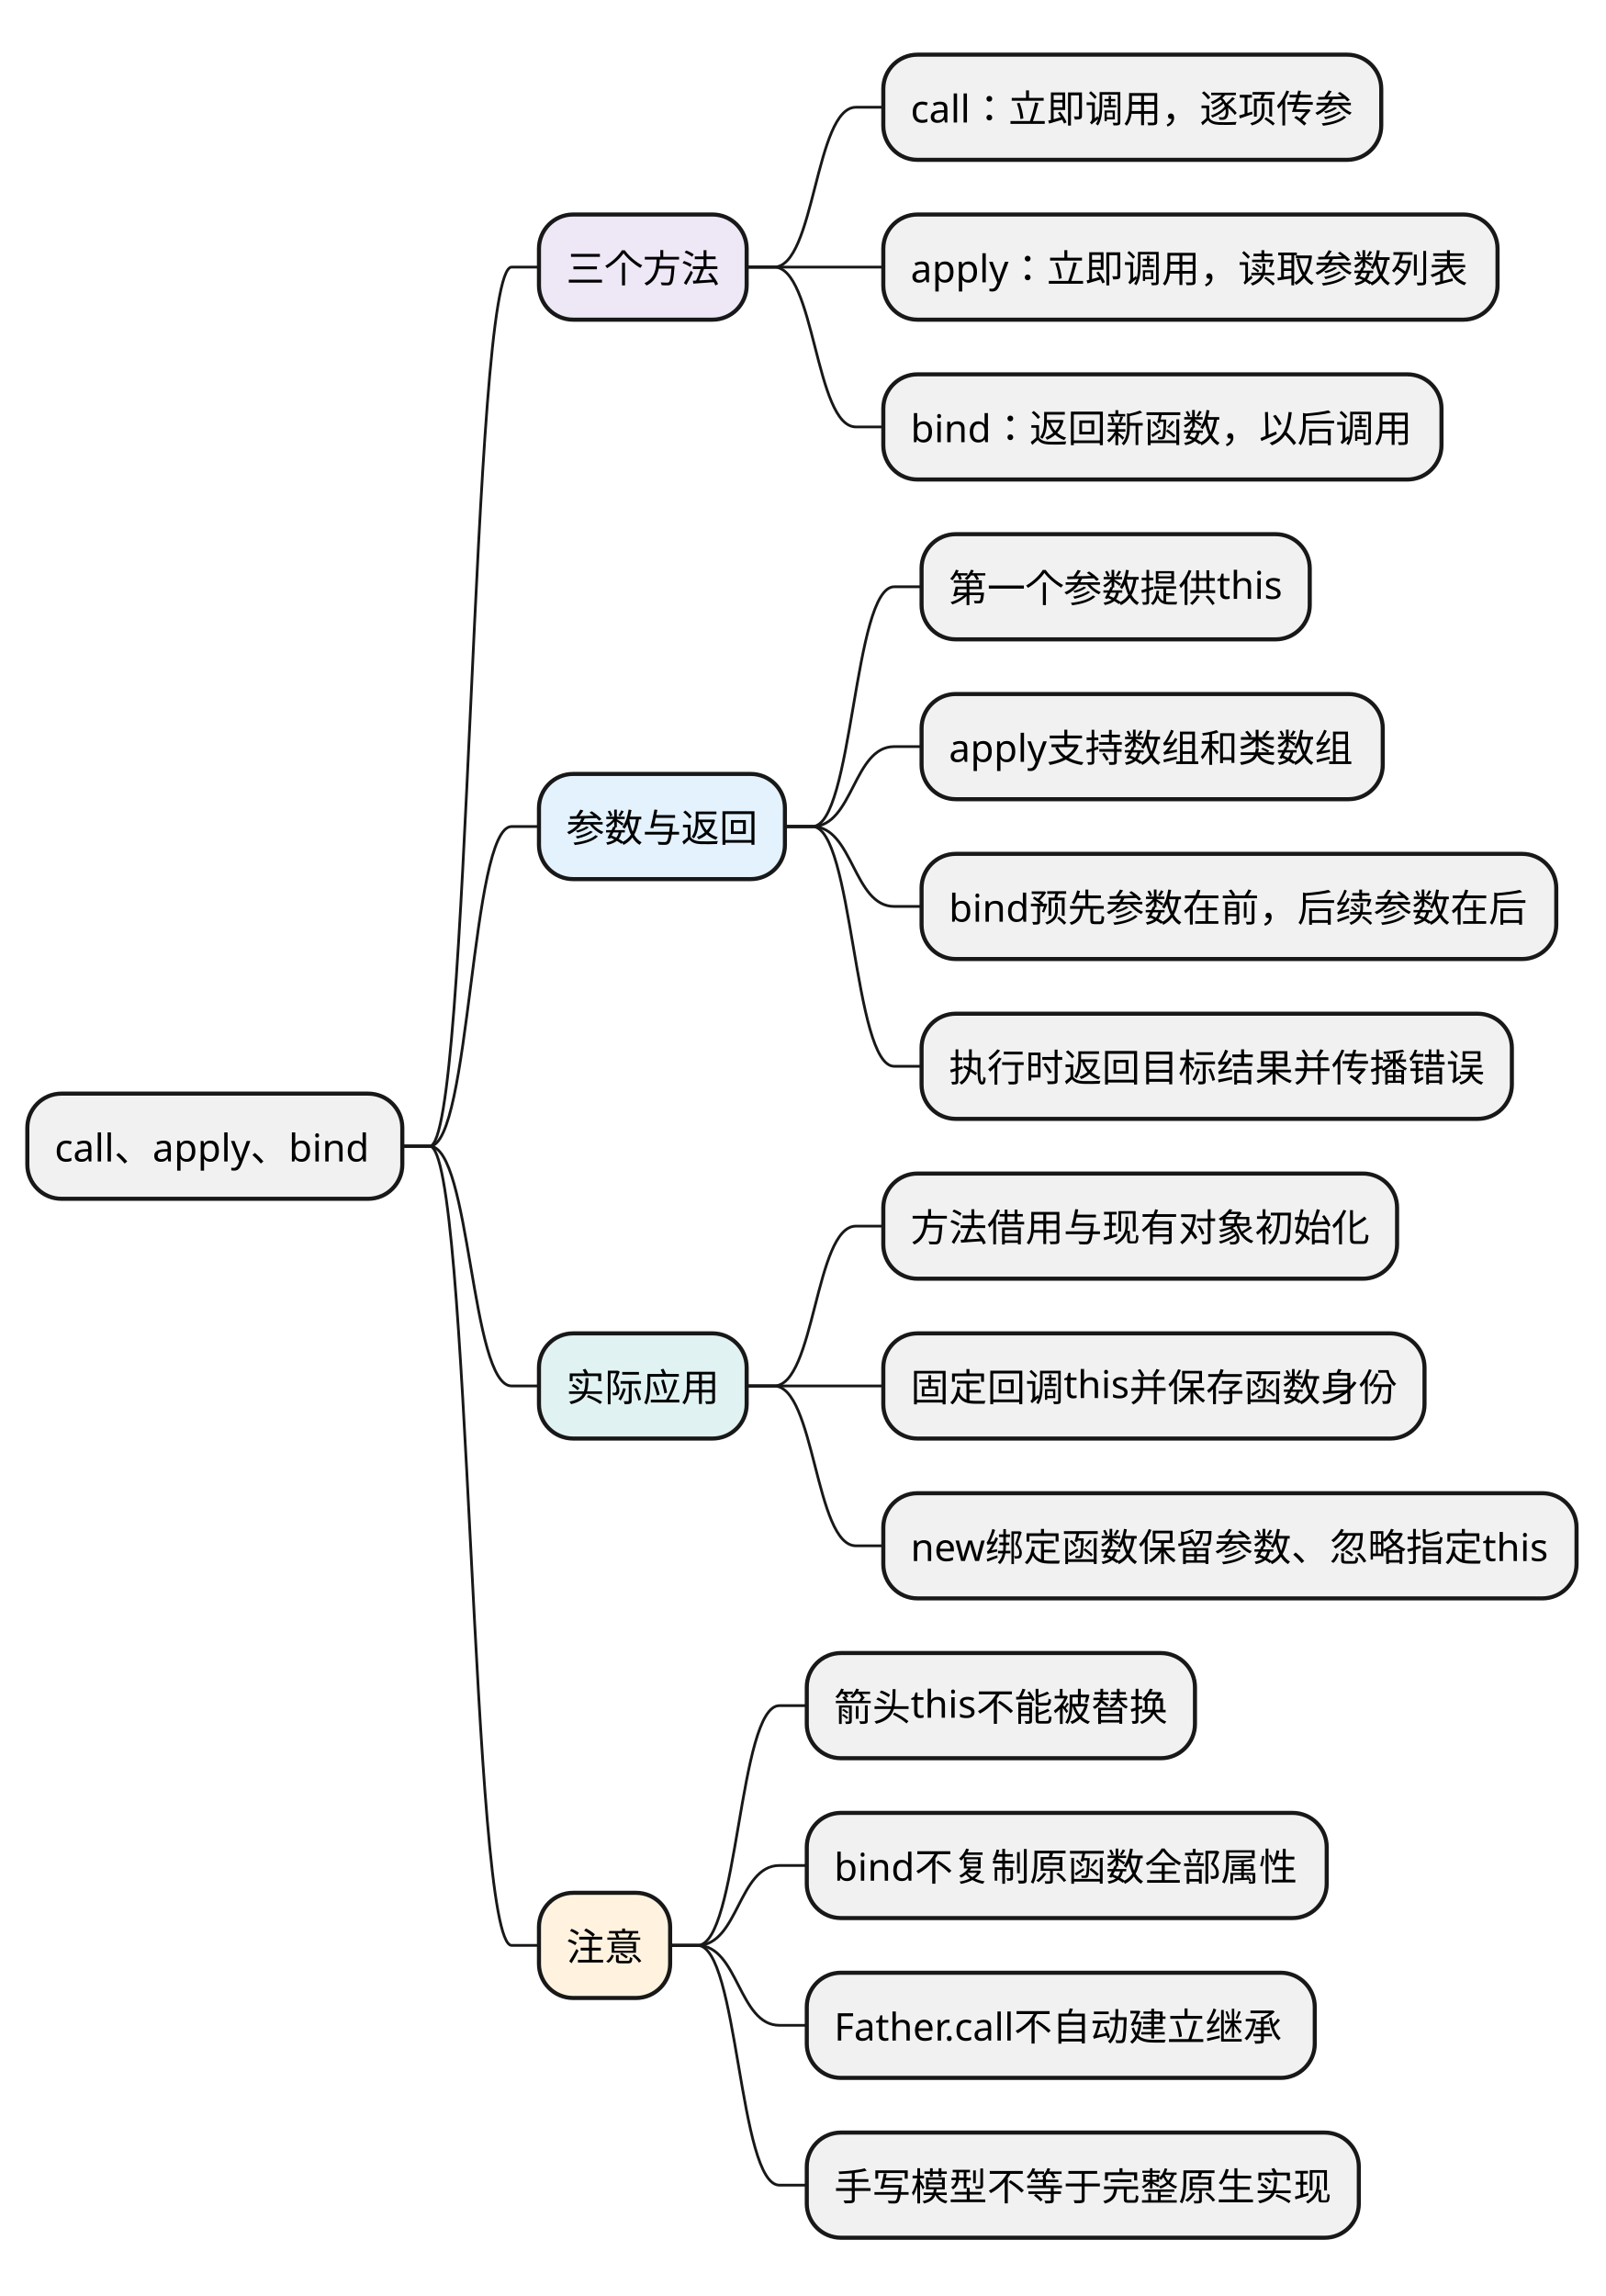
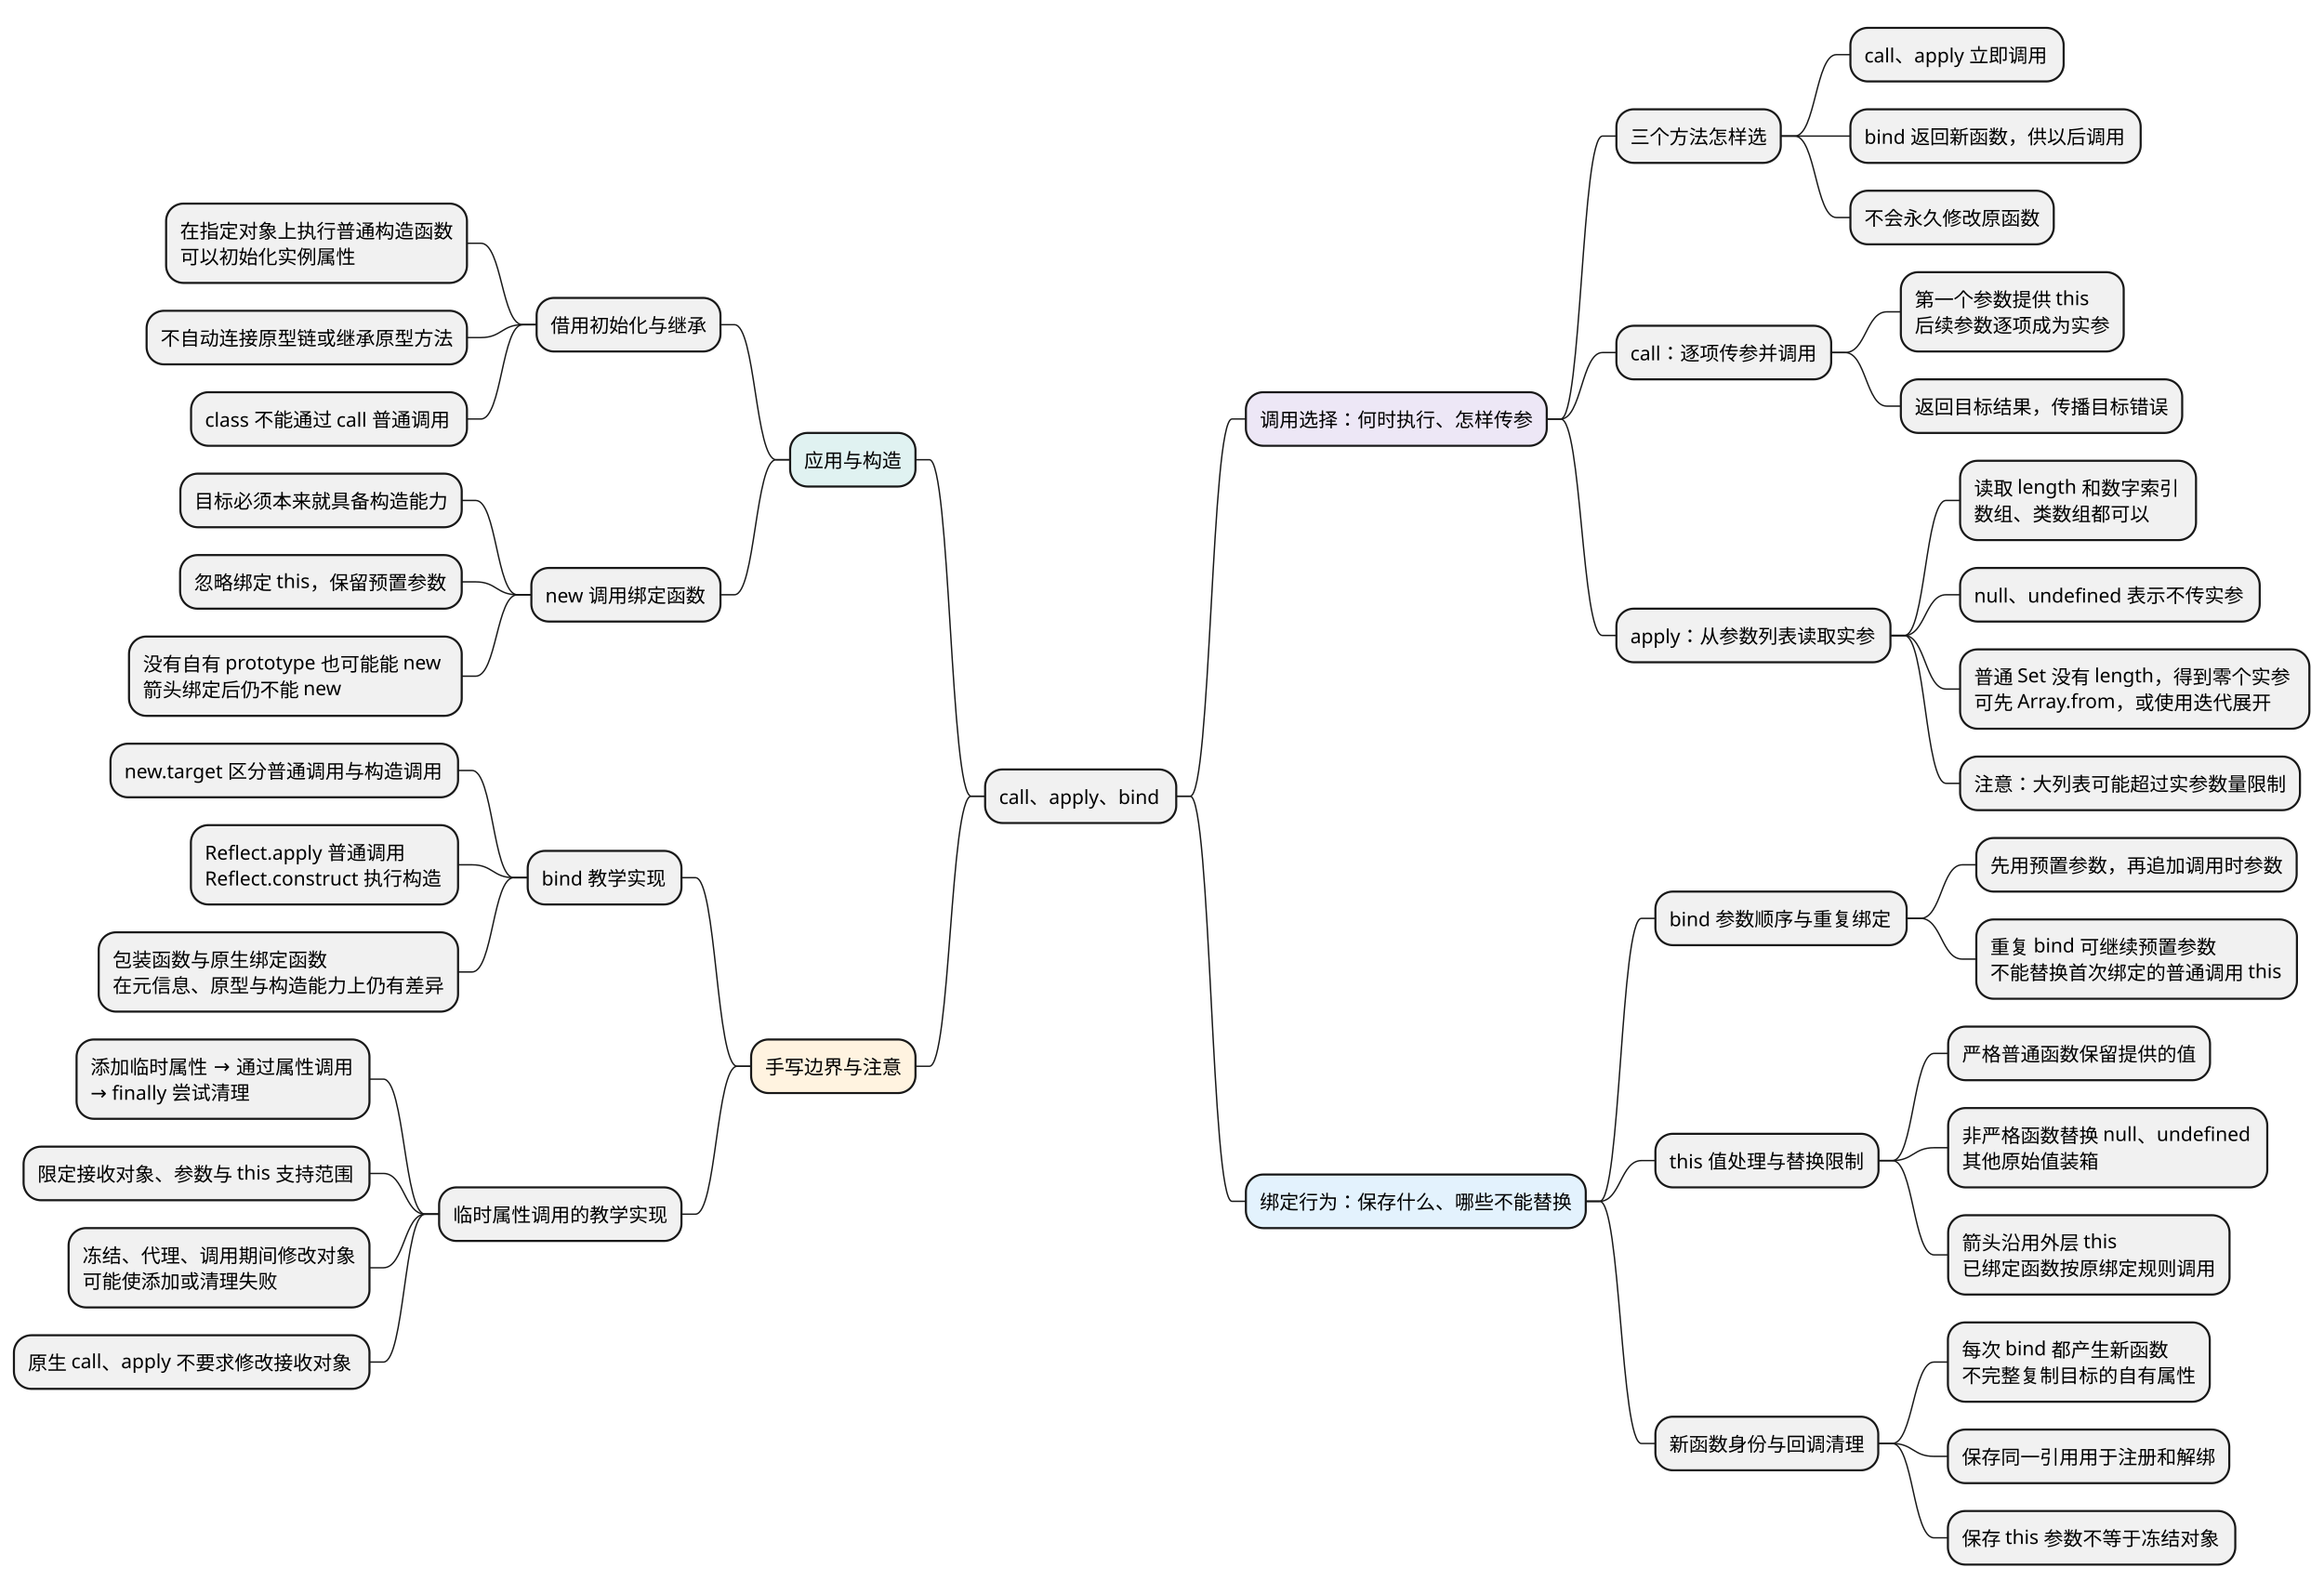
- <svg xmlns="http://www.w3.org/2000/svg" contentStyleType="text/css" data-diagram-type="MINDMAP" height="875px" preserveAspectRatio="none" style="width:612px;height:875px;background:#FFFFFF;" version="1.1" viewBox="0 0 612 875" width="612.5px" zoomAndPan="magnify">
+ <svg xmlns="http://www.w3.org/2000/svg" contentStyleType="text/css" data-diagram-type="MINDMAP" height="1192.708px" preserveAspectRatio="none" style="width:1738px;height:1192px;background:#FFFFFF;" version="1.1" viewBox="0 0 1738 1192" width="1738.542px" zoomAndPan="magnify">
  <defs />
  <g>
-     <rect fill="#F1F1F1" height="40.081" rx="13.021" ry="13.021" style="stroke:#181818;stroke-width:1.562;" width="142.933" x="10.417" y="416.775" />
-     <text fill="#000000" font-family="Microsoft YaHei" font-size="14.583" lengthAdjust="spacing" textLength="122.1" x="20.833" y="442.622">call、apply、bind</text>
-     <rect fill="#EDE7F6" height="40.081" rx="13.021" ry="13.021" style="stroke:#181818;stroke-width:1.562;" width="79.167" x="205.433" y="81.747" />
-     <text fill="#000000" font-family="Microsoft YaHei" font-size="14.583" lengthAdjust="spacing" textLength="58.333" x="215.85" y="107.595">三个方法</text>
-     <rect fill="#F1F1F1" height="40.081" rx="13.021" ry="13.021" style="stroke:#181818;stroke-width:1.562;" width="189.802" x="336.683" y="20.833" />
-     <text fill="#000000" font-family="Microsoft YaHei" font-size="14.583" lengthAdjust="spacing" textLength="168.969" x="347.1" y="46.681">call：立即调用，逐项传参</text>
-     <path d="M284.6,101.788 L295.017,101.788 C310.642,101.788 310.642,40.874 326.267,40.874 L336.683,40.874" fill="none" style="stroke:#181818;stroke-width:1.042;" />
-     <rect fill="#F1F1F1" height="40.081" rx="13.021" ry="13.021" style="stroke:#181818;stroke-width:1.562;" width="234.122" x="336.683" y="81.747" />
-     <text fill="#000000" font-family="Microsoft YaHei" font-size="14.583" lengthAdjust="spacing" textLength="213.288" x="347.1" y="107.595">apply：立即调用，读取参数列表</text>
-     <path d="M284.6,101.788 L295.017,101.788 C310.642,101.788 310.642,101.788 326.267,101.788 L336.683,101.788" fill="none" style="stroke:#181818;stroke-width:1.042;" />
-     <rect fill="#F1F1F1" height="40.081" rx="13.021" ry="13.021" style="stroke:#181818;stroke-width:1.562;" width="212.759" x="336.683" y="142.661" />
-     <text fill="#000000" font-family="Microsoft YaHei" font-size="14.583" lengthAdjust="spacing" textLength="191.926" x="347.1" y="168.509">bind：返回新函数，以后调用</text>
-     <path d="M284.6,101.788 L295.017,101.788 C310.642,101.788 310.642,162.702 326.267,162.702 L336.683,162.702" fill="none" style="stroke:#181818;stroke-width:1.042;" />
-     <path d="M153.35,436.815 L163.767,436.815 C179.392,436.815 179.392,101.788 195.017,101.788 L205.433,101.788" fill="none" style="stroke:#181818;stroke-width:1.042;" />
-     <rect fill="#E3F2FD" height="40.081" rx="13.021" ry="13.021" style="stroke:#181818;stroke-width:1.562;" width="93.75" x="205.433" y="294.947" />
-     <text fill="#000000" font-family="Microsoft YaHei" font-size="14.583" lengthAdjust="spacing" textLength="72.917" x="215.85" y="320.794">参数与返回</text>
-     <rect fill="#F1F1F1" height="40.081" rx="13.021" ry="13.021" style="stroke:#181818;stroke-width:1.562;" width="147.96" x="351.267" y="203.576" />
-     <text fill="#000000" font-family="Microsoft YaHei" font-size="14.583" lengthAdjust="spacing" textLength="127.127" x="361.683" y="229.423">第一个参数提供this</text>
-     <path d="M299.183,314.987 L309.6,314.987 C325.225,314.987 325.225,223.616 340.85,223.616 L351.267,223.616" fill="none" style="stroke:#181818;stroke-width:1.042;" />
-     <rect fill="#F1F1F1" height="40.081" rx="13.021" ry="13.021" style="stroke:#181818;stroke-width:1.562;" width="175.788" x="351.267" y="264.49" />
-     <text fill="#000000" font-family="Microsoft YaHei" font-size="14.583" lengthAdjust="spacing" textLength="154.955" x="361.683" y="290.337">apply支持数组和类数组</text>
-     <path d="M299.183,314.987 L309.6,314.987 C325.225,314.987 325.225,284.53 340.85,284.53 L351.267,284.53" fill="none" style="stroke:#181818;stroke-width:1.042;" />
-     <rect fill="#F1F1F1" height="40.081" rx="13.021" ry="13.021" style="stroke:#181818;stroke-width:1.562;" width="241.926" x="351.267" y="325.404" />
-     <text fill="#000000" font-family="Microsoft YaHei" font-size="14.583" lengthAdjust="spacing" textLength="221.093" x="361.683" y="351.251">bind预先参数在前，后续参数在后</text>
-     <path d="M299.183,314.987 L309.6,314.987 C325.225,314.987 325.225,345.444 340.85,345.444 L351.267,345.444" fill="none" style="stroke:#181818;stroke-width:1.042;" />
-     <rect fill="#F1F1F1" height="40.081" rx="13.021" ry="13.021" style="stroke:#181818;stroke-width:1.562;" width="225" x="351.267" y="386.318" />
-     <text fill="#000000" font-family="Microsoft YaHei" font-size="14.583" lengthAdjust="spacing" textLength="204.167" x="361.683" y="412.165">执行时返回目标结果并传播错误</text>
-     <path d="M299.183,314.987 L309.6,314.987 C325.225,314.987 325.225,406.358 340.85,406.358 L351.267,406.358" fill="none" style="stroke:#181818;stroke-width:1.042;" />
-     <path d="M153.35,436.815 L163.767,436.815 C179.392,436.815 179.392,314.987 195.017,314.987 L205.433,314.987" fill="none" style="stroke:#181818;stroke-width:1.042;" />
-     <rect fill="#E0F2F1" height="40.081" rx="13.021" ry="13.021" style="stroke:#181818;stroke-width:1.562;" width="79.167" x="205.433" y="508.146" />
-     <text fill="#000000" font-family="Microsoft YaHei" font-size="14.583" lengthAdjust="spacing" textLength="58.333" x="215.85" y="533.994">实际应用</text>
-     <rect fill="#F1F1F1" height="40.081" rx="13.021" ry="13.021" style="stroke:#181818;stroke-width:1.562;" width="195.833" x="336.683" y="447.232" />
-     <text fill="#000000" font-family="Microsoft YaHei" font-size="14.583" lengthAdjust="spacing" textLength="175" x="347.1" y="473.079">方法借用与现有对象初始化</text>
-     <path d="M284.6,528.187 L295.017,528.187 C310.642,528.187 310.642,467.272 326.267,467.272 L336.683,467.272" fill="none" style="stroke:#181818;stroke-width:1.042;" />
-     <rect fill="#F1F1F1" height="40.081" rx="13.021" ry="13.021" style="stroke:#181818;stroke-width:1.562;" width="206.294" x="336.683" y="508.146" />
-     <text fill="#000000" font-family="Microsoft YaHei" font-size="14.583" lengthAdjust="spacing" textLength="185.46" x="347.1" y="533.994">固定回调this并保存函数身份</text>
-     <path d="M284.6,528.187 L295.017,528.187 C310.642,528.187 310.642,528.187 326.267,528.187 L336.683,528.187" fill="none" style="stroke:#181818;stroke-width:1.042;" />
-     <rect fill="#F1F1F1" height="40.081" rx="13.021" ry="13.021" style="stroke:#181818;stroke-width:1.562;" width="264.235" x="336.683" y="569.06" />
-     <text fill="#000000" font-family="Microsoft YaHei" font-size="14.583" lengthAdjust="spacing" textLength="243.402" x="347.1" y="594.908">new绑定函数保留参数、忽略指定this</text>
-     <path d="M284.6,528.187 L295.017,528.187 C310.642,528.187 310.642,589.101 326.267,589.101 L336.683,589.101" fill="none" style="stroke:#181818;stroke-width:1.042;" />
-     <path d="M153.35,436.815 L163.767,436.815 C179.392,436.815 179.392,528.187 195.017,528.187 L205.433,528.187" fill="none" style="stroke:#181818;stroke-width:1.042;" />
-     <rect fill="#FFF3E0" height="40.081" rx="13.021" ry="13.021" style="stroke:#181818;stroke-width:1.562;" width="50" x="205.433" y="721.346" />
-     <text fill="#000000" font-family="Microsoft YaHei" font-size="14.583" lengthAdjust="spacing" textLength="29.167" x="215.85" y="747.193">注意</text>
-     <rect fill="#F1F1F1" height="40.081" rx="13.021" ry="13.021" style="stroke:#181818;stroke-width:1.562;" width="147.96" x="307.517" y="629.974" />
-     <text fill="#000000" font-family="Microsoft YaHei" font-size="14.583" lengthAdjust="spacing" textLength="127.127" x="317.933" y="655.822">箭头this不能被替换</text>
-     <path d="M255.433,741.386 L265.85,741.386 C281.475,741.386 281.475,650.015 297.1,650.015 L307.517,650.015" fill="none" style="stroke:#181818;stroke-width:1.042;" />
-     <rect fill="#F1F1F1" height="40.081" rx="13.021" ry="13.021" style="stroke:#181818;stroke-width:1.562;" width="198.176" x="307.517" y="690.889" />
-     <text fill="#000000" font-family="Microsoft YaHei" font-size="14.583" lengthAdjust="spacing" textLength="177.343" x="317.933" y="716.736">bind不复制原函数全部属性</text>
-     <path d="M255.433,741.386 L265.85,741.386 C281.475,741.386 281.475,710.929 297.1,710.929 L307.517,710.929" fill="none" style="stroke:#181818;stroke-width:1.042;" />
-     <rect fill="#F1F1F1" height="40.081" rx="13.021" ry="13.021" style="stroke:#181818;stroke-width:1.562;" width="193.626" x="307.517" y="751.803" />
-     <text fill="#000000" font-family="Microsoft YaHei" font-size="14.583" lengthAdjust="spacing" textLength="172.793" x="317.933" y="777.65">Father.call不自动建立继承</text>
-     <path d="M255.433,741.386 L265.85,741.386 C281.475,741.386 281.475,771.843 297.1,771.843 L307.517,771.843" fill="none" style="stroke:#181818;stroke-width:1.042;" />
-     <rect fill="#F1F1F1" height="40.081" rx="13.021" ry="13.021" style="stroke:#181818;stroke-width:1.562;" width="210.417" x="307.517" y="812.717" />
-     <text fill="#000000" font-family="Microsoft YaHei" font-size="14.583" lengthAdjust="spacing" textLength="189.583" x="317.933" y="838.564">手写模型不等于完整原生实现</text>
-     <path d="M255.433,741.386 L265.85,741.386 C281.475,741.386 281.475,832.757 297.1,832.757 L307.517,832.757" fill="none" style="stroke:#181818;stroke-width:1.042;" />
-     <path d="M153.35,436.815 L163.767,436.815 C179.392,436.815 179.392,741.386 195.017,741.386 L205.433,741.386" fill="none" style="stroke:#181818;stroke-width:1.042;" />
+     <rect fill="#F1F1F1" height="40.081" rx="13.021" ry="13.021" style="stroke:#181818;stroke-width:1.562;" width="142.933" x="736.721" y="575.512" />
+     <text fill="#000000" font-family="Microsoft YaHei" font-size="14.583" lengthAdjust="spacing" textLength="122.1" x="747.138" y="601.36">call、apply、bind</text>
+     <rect fill="#EDE7F6" height="40.081" rx="13.021" ry="13.021" style="stroke:#181818;stroke-width:1.562;" width="225" x="931.737" y="293.361" />
+     <text fill="#000000" font-family="Microsoft YaHei" font-size="14.583" lengthAdjust="spacing" textLength="204.167" x="942.154" y="319.208">调用选择：何时执行、怎样传参</text>
+     <rect fill="#F1F1F1" height="40.081" rx="13.021" ry="13.021" style="stroke:#181818;stroke-width:1.562;" width="122.917" x="1208.821" y="81.747" />
+     <text fill="#000000" font-family="Microsoft YaHei" font-size="14.583" lengthAdjust="spacing" textLength="102.083" x="1219.237" y="107.595">三个方法怎样选</text>
+     <rect fill="#F1F1F1" height="40.081" rx="13.021" ry="13.021" style="stroke:#181818;stroke-width:1.562;" width="159.489" x="1383.821" y="20.833" />
+     <text fill="#000000" font-family="Microsoft YaHei" font-size="14.583" lengthAdjust="spacing" textLength="138.656" x="1394.237" y="46.681">call、apply 立即调用</text>
+     <path d="M1331.737,101.788 L1342.154,101.788 C1357.779,101.788 1357.779,40.874 1373.404,40.874 L1383.821,40.874" fill="none" style="stroke:#181818;stroke-width:1.042;" />
+     <rect fill="#F1F1F1" height="40.081" rx="13.021" ry="13.021" style="stroke:#181818;stroke-width:1.562;" width="217.075" x="1383.821" y="81.747" />
+     <text fill="#000000" font-family="Microsoft YaHei" font-size="14.583" lengthAdjust="spacing" textLength="196.241" x="1394.237" y="107.595">bind 返回新函数，供以后调用</text>
+     <path d="M1331.737,101.788 L1342.154,101.788 C1357.779,101.788 1357.779,101.788 1373.404,101.788 L1383.821,101.788" fill="none" style="stroke:#181818;stroke-width:1.042;" />
+     <rect fill="#F1F1F1" height="40.081" rx="13.021" ry="13.021" style="stroke:#181818;stroke-width:1.562;" width="152.083" x="1383.821" y="142.661" />
+     <text fill="#000000" font-family="Microsoft YaHei" font-size="14.583" lengthAdjust="spacing" textLength="131.25" x="1394.237" y="168.509">不会永久修改原函数</text>
+     <path d="M1331.737,101.788 L1342.154,101.788 C1357.779,101.788 1357.779,162.702 1373.404,162.702 L1383.821,162.702" fill="none" style="stroke:#181818;stroke-width:1.042;" />
+     <path d="M1156.737,313.401 L1167.154,313.401 C1182.779,313.401 1182.779,101.788 1198.404,101.788 L1208.821,101.788" fill="none" style="stroke:#181818;stroke-width:1.042;" />
+     <rect fill="#F1F1F1" height="40.081" rx="13.021" ry="13.021" style="stroke:#181818;stroke-width:1.562;" width="160.635" x="1208.821" y="243.656" />
+     <text fill="#000000" font-family="Microsoft YaHei" font-size="14.583" lengthAdjust="spacing" textLength="139.802" x="1219.237" y="269.504">call：逐项传参并调用</text>
+     <rect fill="#F1F1F1" height="59.328" rx="13.021" ry="13.021" style="stroke:#181818;stroke-width:1.562;" width="166.667" x="1421.539" y="203.576" />
+     <text fill="#000000" font-family="Microsoft YaHei" font-size="14.583" lengthAdjust="spacing" textLength="131.442" x="1431.956" y="229.423">第一个参数提供 this</text>
+     <text fill="#000000" font-family="Microsoft YaHei" font-size="14.583" lengthAdjust="spacing" textLength="145.833" x="1431.956" y="248.671">后续参数逐项成为实参</text>
+     <path d="M1369.456,263.697 L1379.873,263.697 C1395.498,263.697 1395.498,233.24 1411.123,233.24 L1421.539,233.24" fill="none" style="stroke:#181818;stroke-width:1.042;" />
+     <rect fill="#F1F1F1" height="40.081" rx="13.021" ry="13.021" style="stroke:#181818;stroke-width:1.562;" width="210.417" x="1421.539" y="283.737" />
+     <text fill="#000000" font-family="Microsoft YaHei" font-size="14.583" lengthAdjust="spacing" textLength="189.583" x="1431.956" y="309.585">返回目标结果，传播目标错误</text>
+     <path d="M1369.456,263.697 L1379.873,263.697 C1395.498,263.697 1395.498,303.778 1411.123,303.778 L1421.539,303.778" fill="none" style="stroke:#181818;stroke-width:1.042;" />
+     <path d="M1156.737,313.401 L1167.154,313.401 C1182.779,313.401 1182.779,263.697 1198.404,263.697 L1208.821,263.697" fill="none" style="stroke:#181818;stroke-width:1.042;" />
+     <rect fill="#F1F1F1" height="40.081" rx="13.021" ry="13.021" style="stroke:#181818;stroke-width:1.562;" width="204.955" x="1208.821" y="455.27" />
+     <text fill="#000000" font-family="Microsoft YaHei" font-size="14.583" lengthAdjust="spacing" textLength="184.122" x="1219.237" y="481.117">apply：从参数列表读取实参</text>
+     <rect fill="#F1F1F1" height="59.328" rx="13.021" ry="13.021" style="stroke:#181818;stroke-width:1.562;" width="176.429" x="1465.859" y="344.651" />
+     <text fill="#000000" font-family="Microsoft YaHei" font-size="14.583" lengthAdjust="spacing" textLength="155.596" x="1476.276" y="370.499">读取 length 和数字索引</text>
+     <text fill="#000000" font-family="Microsoft YaHei" font-size="14.583" lengthAdjust="spacing" textLength="131.25" x="1476.276" y="389.746">数组、类数组都可以</text>
+     <path d="M1413.776,475.31 L1424.192,475.31 C1439.817,475.31 1439.817,374.315 1455.442,374.315 L1465.859,374.315" fill="none" style="stroke:#181818;stroke-width:1.042;" />
+     <rect fill="#F1F1F1" height="40.081" rx="13.021" ry="13.021" style="stroke:#181818;stroke-width:1.562;" width="224.067" x="1465.859" y="424.813" />
+     <text fill="#000000" font-family="Microsoft YaHei" font-size="14.583" lengthAdjust="spacing" textLength="203.234" x="1476.276" y="450.66">null、undefined 表示不传实参</text>
+     <path d="M1413.776,475.31 L1424.192,475.31 C1439.817,475.31 1439.817,444.853 1455.442,444.853 L1465.859,444.853" fill="none" style="stroke:#181818;stroke-width:1.042;" />
+     <rect fill="#F1F1F1" height="59.328" rx="13.021" ry="13.021" style="stroke:#181818;stroke-width:1.562;" width="261.202" x="1465.859" y="485.727" />
+     <text fill="#000000" font-family="Microsoft YaHei" font-size="14.583" lengthAdjust="spacing" textLength="240.369" x="1476.276" y="511.574">普通 Set 没有 length，得到零个实参</text>
+     <text fill="#000000" font-family="Microsoft YaHei" font-size="14.583" lengthAdjust="spacing" textLength="224.397" x="1476.276" y="530.822">可先 Array.from，或使用迭代展开</text>
+     <path d="M1413.776,475.31 L1424.192,475.31 C1439.817,475.31 1439.817,515.391 1455.442,515.391 L1465.859,515.391" fill="none" style="stroke:#181818;stroke-width:1.042;" />
+     <rect fill="#F1F1F1" height="40.081" rx="13.021" ry="13.021" style="stroke:#181818;stroke-width:1.562;" width="254.167" x="1465.859" y="565.889" />
+     <text fill="#000000" font-family="Microsoft YaHei" font-size="14.583" lengthAdjust="spacing" textLength="233.333" x="1476.276" y="591.736">注意：大列表可能超过实参数量限制</text>
+     <path d="M1413.776,475.31 L1424.192,475.31 C1439.817,475.31 1439.817,585.929 1455.442,585.929 L1465.859,585.929" fill="none" style="stroke:#181818;stroke-width:1.042;" />
+     <path d="M1156.737,313.401 L1167.154,313.401 C1182.779,313.401 1182.779,475.31 1198.404,475.31 L1208.821,475.31" fill="none" style="stroke:#181818;stroke-width:1.042;" />
+     <path d="M879.654,595.553 L890.071,595.553 C905.696,595.553 905.696,313.401 921.321,313.401 L931.737,313.401" fill="none" style="stroke:#181818;stroke-width:1.042;" />
+     <rect fill="#E3F2FD" height="40.081" rx="13.021" ry="13.021" style="stroke:#181818;stroke-width:1.562;" width="254.167" x="931.737" y="878.497" />
+     <text fill="#000000" font-family="Microsoft YaHei" font-size="14.583" lengthAdjust="spacing" textLength="233.333" x="942.154" y="904.344">绑定行为：保存什么、哪些不能替换</text>
+     <rect fill="#F1F1F1" height="40.081" rx="13.021" ry="13.021" style="stroke:#181818;stroke-width:1.562;" width="187.908" x="1237.987" y="666.883" />
+     <text fill="#000000" font-family="Microsoft YaHei" font-size="14.583" lengthAdjust="spacing" textLength="167.075" x="1248.404" y="692.731">bind 参数顺序与重复绑定</text>
+     <rect fill="#F1F1F1" height="40.081" rx="13.021" ry="13.021" style="stroke:#181818;stroke-width:1.562;" width="239.583" x="1477.978" y="626.803" />
+     <text fill="#000000" font-family="Microsoft YaHei" font-size="14.583" lengthAdjust="spacing" textLength="218.75" x="1488.395" y="652.65">先用预置参数，再追加调用时参数</text>
+     <path d="M1425.895,686.924 L1436.312,686.924 C1451.937,686.924 1451.937,646.843 1467.562,646.843 L1477.978,646.843" fill="none" style="stroke:#181818;stroke-width:1.042;" />
+     <rect fill="#F1F1F1" height="59.328" rx="13.021" ry="13.021" style="stroke:#181818;stroke-width:1.562;" width="239.776" x="1477.978" y="687.717" />
+     <text fill="#000000" font-family="Microsoft YaHei" font-size="14.583" lengthAdjust="spacing" textLength="171.39" x="1488.395" y="713.564">重复 bind 可继续预置参数</text>
+     <text fill="#000000" font-family="Microsoft YaHei" font-size="14.583" lengthAdjust="spacing" textLength="218.942" x="1488.395" y="732.812">不能替换首次绑定的普通调用 this</text>
+     <path d="M1425.895,686.924 L1436.312,686.924 C1451.937,686.924 1451.937,717.381 1467.562,717.381 L1477.978,717.381" fill="none" style="stroke:#181818;stroke-width:1.042;" />
+     <path d="M1185.904,898.537 L1196.321,898.537 C1211.946,898.537 1211.946,686.924 1227.571,686.924 L1237.987,686.924" fill="none" style="stroke:#181818;stroke-width:1.042;" />
+     <rect fill="#F1F1F1" height="40.081" rx="13.021" ry="13.021" style="stroke:#181818;stroke-width:1.562;" width="166.859" x="1237.987" y="848.04" />
+     <text fill="#000000" font-family="Microsoft YaHei" font-size="14.583" lengthAdjust="spacing" textLength="146.026" x="1248.404" y="873.887">this 值处理与替换限制</text>
+     <rect fill="#F1F1F1" height="40.081" rx="13.021" ry="13.021" style="stroke:#181818;stroke-width:1.562;" width="195.833" x="1456.929" y="767.878" />
+     <text fill="#000000" font-family="Microsoft YaHei" font-size="14.583" lengthAdjust="spacing" textLength="175" x="1467.346" y="793.726">严格普通函数保留提供的值</text>
+     <path d="M1404.846,868.08 L1415.263,868.08 C1430.888,868.08 1430.888,787.919 1446.513,787.919 L1456.929,787.919" fill="none" style="stroke:#181818;stroke-width:1.042;" />
+     <rect fill="#F1F1F1" height="59.328" rx="13.021" ry="13.021" style="stroke:#181818;stroke-width:1.562;" width="238.65" x="1456.929" y="828.792" />
+     <text fill="#000000" font-family="Microsoft YaHei" font-size="14.583" lengthAdjust="spacing" textLength="217.817" x="1467.346" y="854.64">非严格函数替换 null、undefined</text>
+     <text fill="#000000" font-family="Microsoft YaHei" font-size="14.583" lengthAdjust="spacing" textLength="102.083" x="1467.346" y="873.887">其他原始值装箱</text>
+     <path d="M1404.846,868.08 L1415.263,868.08 C1430.888,868.08 1430.888,858.456 1446.513,858.456 L1456.929,858.456" fill="none" style="stroke:#181818;stroke-width:1.042;" />
+     <rect fill="#F1F1F1" height="59.328" rx="13.021" ry="13.021" style="stroke:#181818;stroke-width:1.562;" width="210.417" x="1456.929" y="908.954" />
+     <text fill="#000000" font-family="Microsoft YaHei" font-size="14.583" lengthAdjust="spacing" textLength="116.859" x="1467.346" y="934.801">箭头沿用外层 this</text>
+     <text fill="#000000" font-family="Microsoft YaHei" font-size="14.583" lengthAdjust="spacing" textLength="189.583" x="1467.346" y="954.049">已绑定函数按原绑定规则调用</text>
+     <path d="M1404.846,868.08 L1415.263,868.08 C1430.888,868.08 1430.888,938.618 1446.513,938.618 L1456.929,938.618" fill="none" style="stroke:#181818;stroke-width:1.042;" />
+     <path d="M1185.904,898.537 L1196.321,898.537 C1211.946,898.537 1211.946,868.08 1227.571,868.08 L1237.987,868.08" fill="none" style="stroke:#181818;stroke-width:1.042;" />
+     <rect fill="#F1F1F1" height="40.081" rx="13.021" ry="13.021" style="stroke:#181818;stroke-width:1.562;" width="166.667" x="1237.987" y="1059.653" />
+     <text fill="#000000" font-family="Microsoft YaHei" font-size="14.583" lengthAdjust="spacing" textLength="145.833" x="1248.404" y="1085.501">新函数身份与回调清理</text>
+     <rect fill="#F1F1F1" height="59.328" rx="13.021" ry="13.021" style="stroke:#181818;stroke-width:1.562;" width="195.833" x="1456.737" y="989.115" />
+     <text fill="#000000" font-family="Microsoft YaHei" font-size="14.583" lengthAdjust="spacing" textLength="156.806" x="1467.154" y="1014.963">每次 bind 都产生新函数</text>
+     <text fill="#000000" font-family="Microsoft YaHei" font-size="14.583" lengthAdjust="spacing" textLength="175" x="1467.154" y="1034.21">不完整复制目标的自有属性</text>
+     <path d="M1404.654,1079.694 L1415.071,1079.694 C1430.696,1079.694 1430.696,1018.779 1446.321,1018.779 L1456.737,1018.779" fill="none" style="stroke:#181818;stroke-width:1.042;" />
+     <rect fill="#F1F1F1" height="40.081" rx="13.021" ry="13.021" style="stroke:#181818;stroke-width:1.562;" width="210.417" x="1456.737" y="1069.277" />
+     <text fill="#000000" font-family="Microsoft YaHei" font-size="14.583" lengthAdjust="spacing" textLength="189.583" x="1467.154" y="1095.124">保存同一引用用于注册和解绑</text>
+     <path d="M1404.654,1079.694 L1415.071,1079.694 C1430.696,1079.694 1430.696,1089.317 1446.321,1089.317 L1456.737,1089.317" fill="none" style="stroke:#181818;stroke-width:1.042;" />
+     <rect fill="#F1F1F1" height="40.081" rx="13.021" ry="13.021" style="stroke:#181818;stroke-width:1.562;" width="214.924" x="1456.737" y="1130.191" />
+     <text fill="#000000" font-family="Microsoft YaHei" font-size="14.583" lengthAdjust="spacing" textLength="194.091" x="1467.154" y="1156.038">保存 this 参数不等于冻结对象</text>
+     <path d="M1404.654,1079.694 L1415.071,1079.694 C1430.696,1079.694 1430.696,1150.231 1446.321,1150.231 L1456.737,1150.231" fill="none" style="stroke:#181818;stroke-width:1.042;" />
+     <path d="M1185.904,898.537 L1196.321,898.537 C1211.946,898.537 1211.946,1079.694 1227.571,1079.694 L1237.987,1079.694" fill="none" style="stroke:#181818;stroke-width:1.042;" />
+     <path d="M879.654,595.553 L890.071,595.553 C905.696,595.553 905.696,898.537 921.321,898.537 L931.737,898.537" fill="none" style="stroke:#181818;stroke-width:1.042;" />
+     <rect fill="#E0F2F1" height="40.081" rx="13.021" ry="13.021" style="stroke:#181818;stroke-width:1.562;" width="93.75" x="590.888" y="323.818" />
+     <text fill="#000000" font-family="Microsoft YaHei" font-size="14.583" lengthAdjust="spacing" textLength="72.917" x="601.304" y="349.665">应用与构造</text>
+     <rect fill="#F1F1F1" height="40.081" rx="13.021" ry="13.021" style="stroke:#181818;stroke-width:1.562;" width="137.5" x="401.304" y="222.823" />
+     <text fill="#000000" font-family="Microsoft YaHei" font-size="14.583" lengthAdjust="spacing" textLength="116.667" x="411.721" y="248.671">借用初始化与继承</text>
+     <rect fill="#F1F1F1" height="59.328" rx="13.021" ry="13.021" style="stroke:#181818;stroke-width:1.562;" width="225" x="124.221" y="152.285" />
+     <text fill="#000000" font-family="Microsoft YaHei" font-size="14.583" lengthAdjust="spacing" textLength="204.167" x="134.637" y="178.133">在指定对象上执行普通构造函数</text>
+     <text fill="#000000" font-family="Microsoft YaHei" font-size="14.583" lengthAdjust="spacing" textLength="131.25" x="134.637" y="197.38">可以初始化实例属性</text>
+     <path d="M401.304,242.863 L390.887,242.863 C375.262,242.863 375.262,181.949 359.637,181.949 L349.221,181.949" fill="none" style="stroke:#181818;stroke-width:1.042;" />
+     <rect fill="#F1F1F1" height="40.081" rx="13.021" ry="13.021" style="stroke:#181818;stroke-width:1.562;" width="239.583" x="109.638" y="232.447" />
+     <text fill="#000000" font-family="Microsoft YaHei" font-size="14.583" lengthAdjust="spacing" textLength="218.75" x="120.054" y="258.294">不自动连接原型链或继承原型方法</text>
+     <path d="M401.304,242.863 L390.887,242.863 C375.262,242.863 375.262,252.487 359.637,252.487 L349.221,252.487" fill="none" style="stroke:#181818;stroke-width:1.042;" />
+     <rect fill="#F1F1F1" height="40.081" rx="13.021" ry="13.021" style="stroke:#181818;stroke-width:1.562;" width="206.337" x="142.884" y="293.361" />
+     <text fill="#000000" font-family="Microsoft YaHei" font-size="14.583" lengthAdjust="spacing" textLength="185.503" x="153.301" y="319.208">class 不能通过 call 普通调用</text>
+     <path d="M401.304,242.863 L390.887,242.863 C375.262,242.863 375.262,313.401 359.637,313.401 L349.221,313.401" fill="none" style="stroke:#181818;stroke-width:1.042;" />
+     <path d="M590.888,343.858 L580.471,343.858 C564.846,343.858 564.846,242.863 549.221,242.863 L538.804,242.863" fill="none" style="stroke:#181818;stroke-width:1.042;" />
+     <rect fill="#F1F1F1" height="40.081" rx="13.021" ry="13.021" style="stroke:#181818;stroke-width:1.562;" width="141.423" x="397.381" y="424.813" />
+     <text fill="#000000" font-family="Microsoft YaHei" font-size="14.583" lengthAdjust="spacing" textLength="120.59" x="407.797" y="450.66">new 调用绑定函数</text>
+     <rect fill="#F1F1F1" height="40.081" rx="13.021" ry="13.021" style="stroke:#181818;stroke-width:1.562;" width="210.417" x="134.881" y="354.275" />
+     <text fill="#000000" font-family="Microsoft YaHei" font-size="14.583" lengthAdjust="spacing" textLength="189.583" x="145.297" y="380.122">目标必须本来就具备构造能力</text>
+     <path d="M397.381,444.853 L386.964,444.853 C371.339,444.853 371.339,374.315 355.714,374.315 L345.297,374.315" fill="none" style="stroke:#181818;stroke-width:1.042;" />
+     <rect fill="#F1F1F1" height="40.081" rx="13.021" ry="13.021" style="stroke:#181818;stroke-width:1.562;" width="210.609" x="134.688" y="415.189" />
+     <text fill="#000000" font-family="Microsoft YaHei" font-size="14.583" lengthAdjust="spacing" textLength="189.776" x="145.105" y="441.036">忽略绑定 this，保留预置参数</text>
+     <path d="M397.381,444.853 L386.964,444.853 C371.339,444.853 371.339,435.229 355.714,435.229 L345.297,435.229" fill="none" style="stroke:#181818;stroke-width:1.042;" />
+     <rect fill="#F1F1F1" height="59.328" rx="13.021" ry="13.021" style="stroke:#181818;stroke-width:1.562;" width="248.819" x="96.478" y="476.103" />
+     <text fill="#000000" font-family="Microsoft YaHei" font-size="14.583" lengthAdjust="spacing" textLength="227.986" x="106.895" y="501.951">没有自有 prototype 也可能能 new</text>
+     <text fill="#000000" font-family="Microsoft YaHei" font-size="14.583" lengthAdjust="spacing" textLength="149.757" x="106.895" y="521.198">箭头绑定后仍不能 new</text>
+     <path d="M397.381,444.853 L386.964,444.853 C371.339,444.853 371.339,505.767 355.714,505.767 L345.297,505.767" fill="none" style="stroke:#181818;stroke-width:1.042;" />
+     <path d="M590.888,343.858 L580.471,343.858 C564.846,343.858 564.846,444.853 549.221,444.853 L538.804,444.853" fill="none" style="stroke:#181818;stroke-width:1.042;" />
+     <path d="M736.721,595.553 L726.304,595.553 C710.679,595.553 710.679,343.858 695.054,343.858 L684.638,343.858" fill="none" style="stroke:#181818;stroke-width:1.042;" />
+     <rect fill="#FFF3E0" height="40.081" rx="13.021" ry="13.021" style="stroke:#181818;stroke-width:1.562;" width="122.917" x="561.721" y="777.502" />
+     <text fill="#000000" font-family="Microsoft YaHei" font-size="14.583" lengthAdjust="spacing" textLength="102.083" x="572.138" y="803.349">手写边界与注意</text>
+     <rect fill="#F1F1F1" height="40.081" rx="13.021" ry="13.021" style="stroke:#181818;stroke-width:1.562;" width="114.991" x="394.646" y="636.426" />
+     <text fill="#000000" font-family="Microsoft YaHei" font-size="14.583" lengthAdjust="spacing" textLength="94.158" x="405.063" y="662.274">bind 教学实现</text>
+     <rect fill="#F1F1F1" height="40.081" rx="13.021" ry="13.021" style="stroke:#181818;stroke-width:1.562;" width="259.949" x="82.614" y="556.265" />
+     <text fill="#000000" font-family="Microsoft YaHei" font-size="14.583" lengthAdjust="spacing" textLength="239.115" x="93.031" y="582.112">new.target 区分普通调用与构造调用</text>
+     <path d="M394.646,656.467 L384.229,656.467 C368.604,656.467 368.604,576.305 352.979,576.305 L342.563,576.305" fill="none" style="stroke:#181818;stroke-width:1.042;" />
+     <rect fill="#F1F1F1" height="59.328" rx="13.021" ry="13.021" style="stroke:#181818;stroke-width:1.562;" width="199.8" x="142.763" y="617.179" />
+     <text fill="#000000" font-family="Microsoft YaHei" font-size="14.583" lengthAdjust="spacing" textLength="152.199" x="153.18" y="643.026">Reflect.apply 普通调用</text>
+     <text fill="#000000" font-family="Microsoft YaHei" font-size="14.583" lengthAdjust="spacing" textLength="178.966" x="153.18" y="662.274">Reflect.construct 执行构造</text>
+     <path d="M394.646,656.467 L384.229,656.467 C368.604,656.467 368.604,646.843 352.979,646.843 L342.563,646.843" fill="none" style="stroke:#181818;stroke-width:1.042;" />
+     <rect fill="#F1F1F1" height="59.328" rx="13.021" ry="13.021" style="stroke:#181818;stroke-width:1.562;" width="268.75" x="73.813" y="697.34" />
+     <text fill="#000000" font-family="Microsoft YaHei" font-size="14.583" lengthAdjust="spacing" textLength="160.417" x="84.23" y="723.188">包装函数与原生绑定函数</text>
+     <text fill="#000000" font-family="Microsoft YaHei" font-size="14.583" lengthAdjust="spacing" textLength="247.917" x="84.23" y="742.435">在元信息、原型与构造能力上仍有差异</text>
+     <path d="M394.646,656.467 L384.229,656.467 C368.604,656.467 368.604,727.005 352.979,727.005 L342.563,727.005" fill="none" style="stroke:#181818;stroke-width:1.042;" />
+     <path d="M561.721,797.542 L551.304,797.542 C535.679,797.542 535.679,656.467 520.054,656.467 L509.637,656.467" fill="none" style="stroke:#181818;stroke-width:1.042;" />
+     <rect fill="#F1F1F1" height="40.081" rx="13.021" ry="13.021" style="stroke:#181818;stroke-width:1.562;" width="181.25" x="328.387" y="888.12" />
+     <text fill="#000000" font-family="Microsoft YaHei" font-size="14.583" lengthAdjust="spacing" textLength="160.417" x="338.804" y="913.968">临时属性调用的教学实现</text>
+     <rect fill="#F1F1F1" height="59.328" rx="13.021" ry="13.021" style="stroke:#181818;stroke-width:1.562;" width="219.047" x="57.257" y="777.502" />
+     <text fill="#000000" font-family="Microsoft YaHei" font-size="14.583" lengthAdjust="spacing" textLength="198.214" x="67.674" y="803.349">添加临时属性 → 通过属性调用</text>
+     <text fill="#000000" font-family="Microsoft YaHei" font-size="14.583" lengthAdjust="spacing" textLength="123.011" x="67.674" y="822.597">→ finally 尝试清理</text>
+     <path d="M328.387,908.161 L317.971,908.161 C302.346,908.161 302.346,807.166 286.721,807.166 L276.304,807.166" fill="none" style="stroke:#181818;stroke-width:1.042;" />
+     <rect fill="#F1F1F1" height="40.081" rx="13.021" ry="13.021" style="stroke:#181818;stroke-width:1.562;" width="258.674" x="17.63" y="857.663" />
+     <text fill="#000000" font-family="Microsoft YaHei" font-size="14.583" lengthAdjust="spacing" textLength="237.841" x="28.047" y="883.511">限定接收对象、参数与 this 支持范围</text>
+     <path d="M328.387,908.161 L317.971,908.161 C302.346,908.161 302.346,877.704 286.721,877.704 L276.304,877.704" fill="none" style="stroke:#181818;stroke-width:1.042;" />
+     <rect fill="#F1F1F1" height="59.328" rx="13.021" ry="13.021" style="stroke:#181818;stroke-width:1.562;" width="225" x="51.304" y="918.578" />
+     <text fill="#000000" font-family="Microsoft YaHei" font-size="14.583" lengthAdjust="spacing" textLength="204.167" x="61.721" y="944.425">冻结、代理、调用期间修改对象</text>
+     <text fill="#000000" font-family="Microsoft YaHei" font-size="14.583" lengthAdjust="spacing" textLength="145.833" x="61.721" y="963.672">可能使添加或清理失败</text>
+     <path d="M328.387,908.161 L317.971,908.161 C302.346,908.161 302.346,948.242 286.721,948.242 L276.304,948.242" fill="none" style="stroke:#181818;stroke-width:1.042;" />
+     <rect fill="#F1F1F1" height="40.081" rx="13.021" ry="13.021" style="stroke:#181818;stroke-width:1.562;" width="265.887" x="10.417" y="998.739" />
+     <text fill="#000000" font-family="Microsoft YaHei" font-size="14.583" lengthAdjust="spacing" textLength="245.054" x="20.833" y="1024.586">原生 call、apply 不要求修改接收对象</text>
+     <path d="M328.387,908.161 L317.971,908.161 C302.346,908.161 302.346,1018.779 286.721,1018.779 L276.304,1018.779" fill="none" style="stroke:#181818;stroke-width:1.042;" />
+     <path d="M561.721,797.542 L551.304,797.542 C535.679,797.542 535.679,908.161 520.054,908.161 L509.637,908.161" fill="none" style="stroke:#181818;stroke-width:1.042;" />
+     <path d="M736.721,595.553 L726.304,595.553 C710.679,595.553 710.679,797.542 695.054,797.542 L684.638,797.542" fill="none" style="stroke:#181818;stroke-width:1.042;" />
  </g>
</svg>
